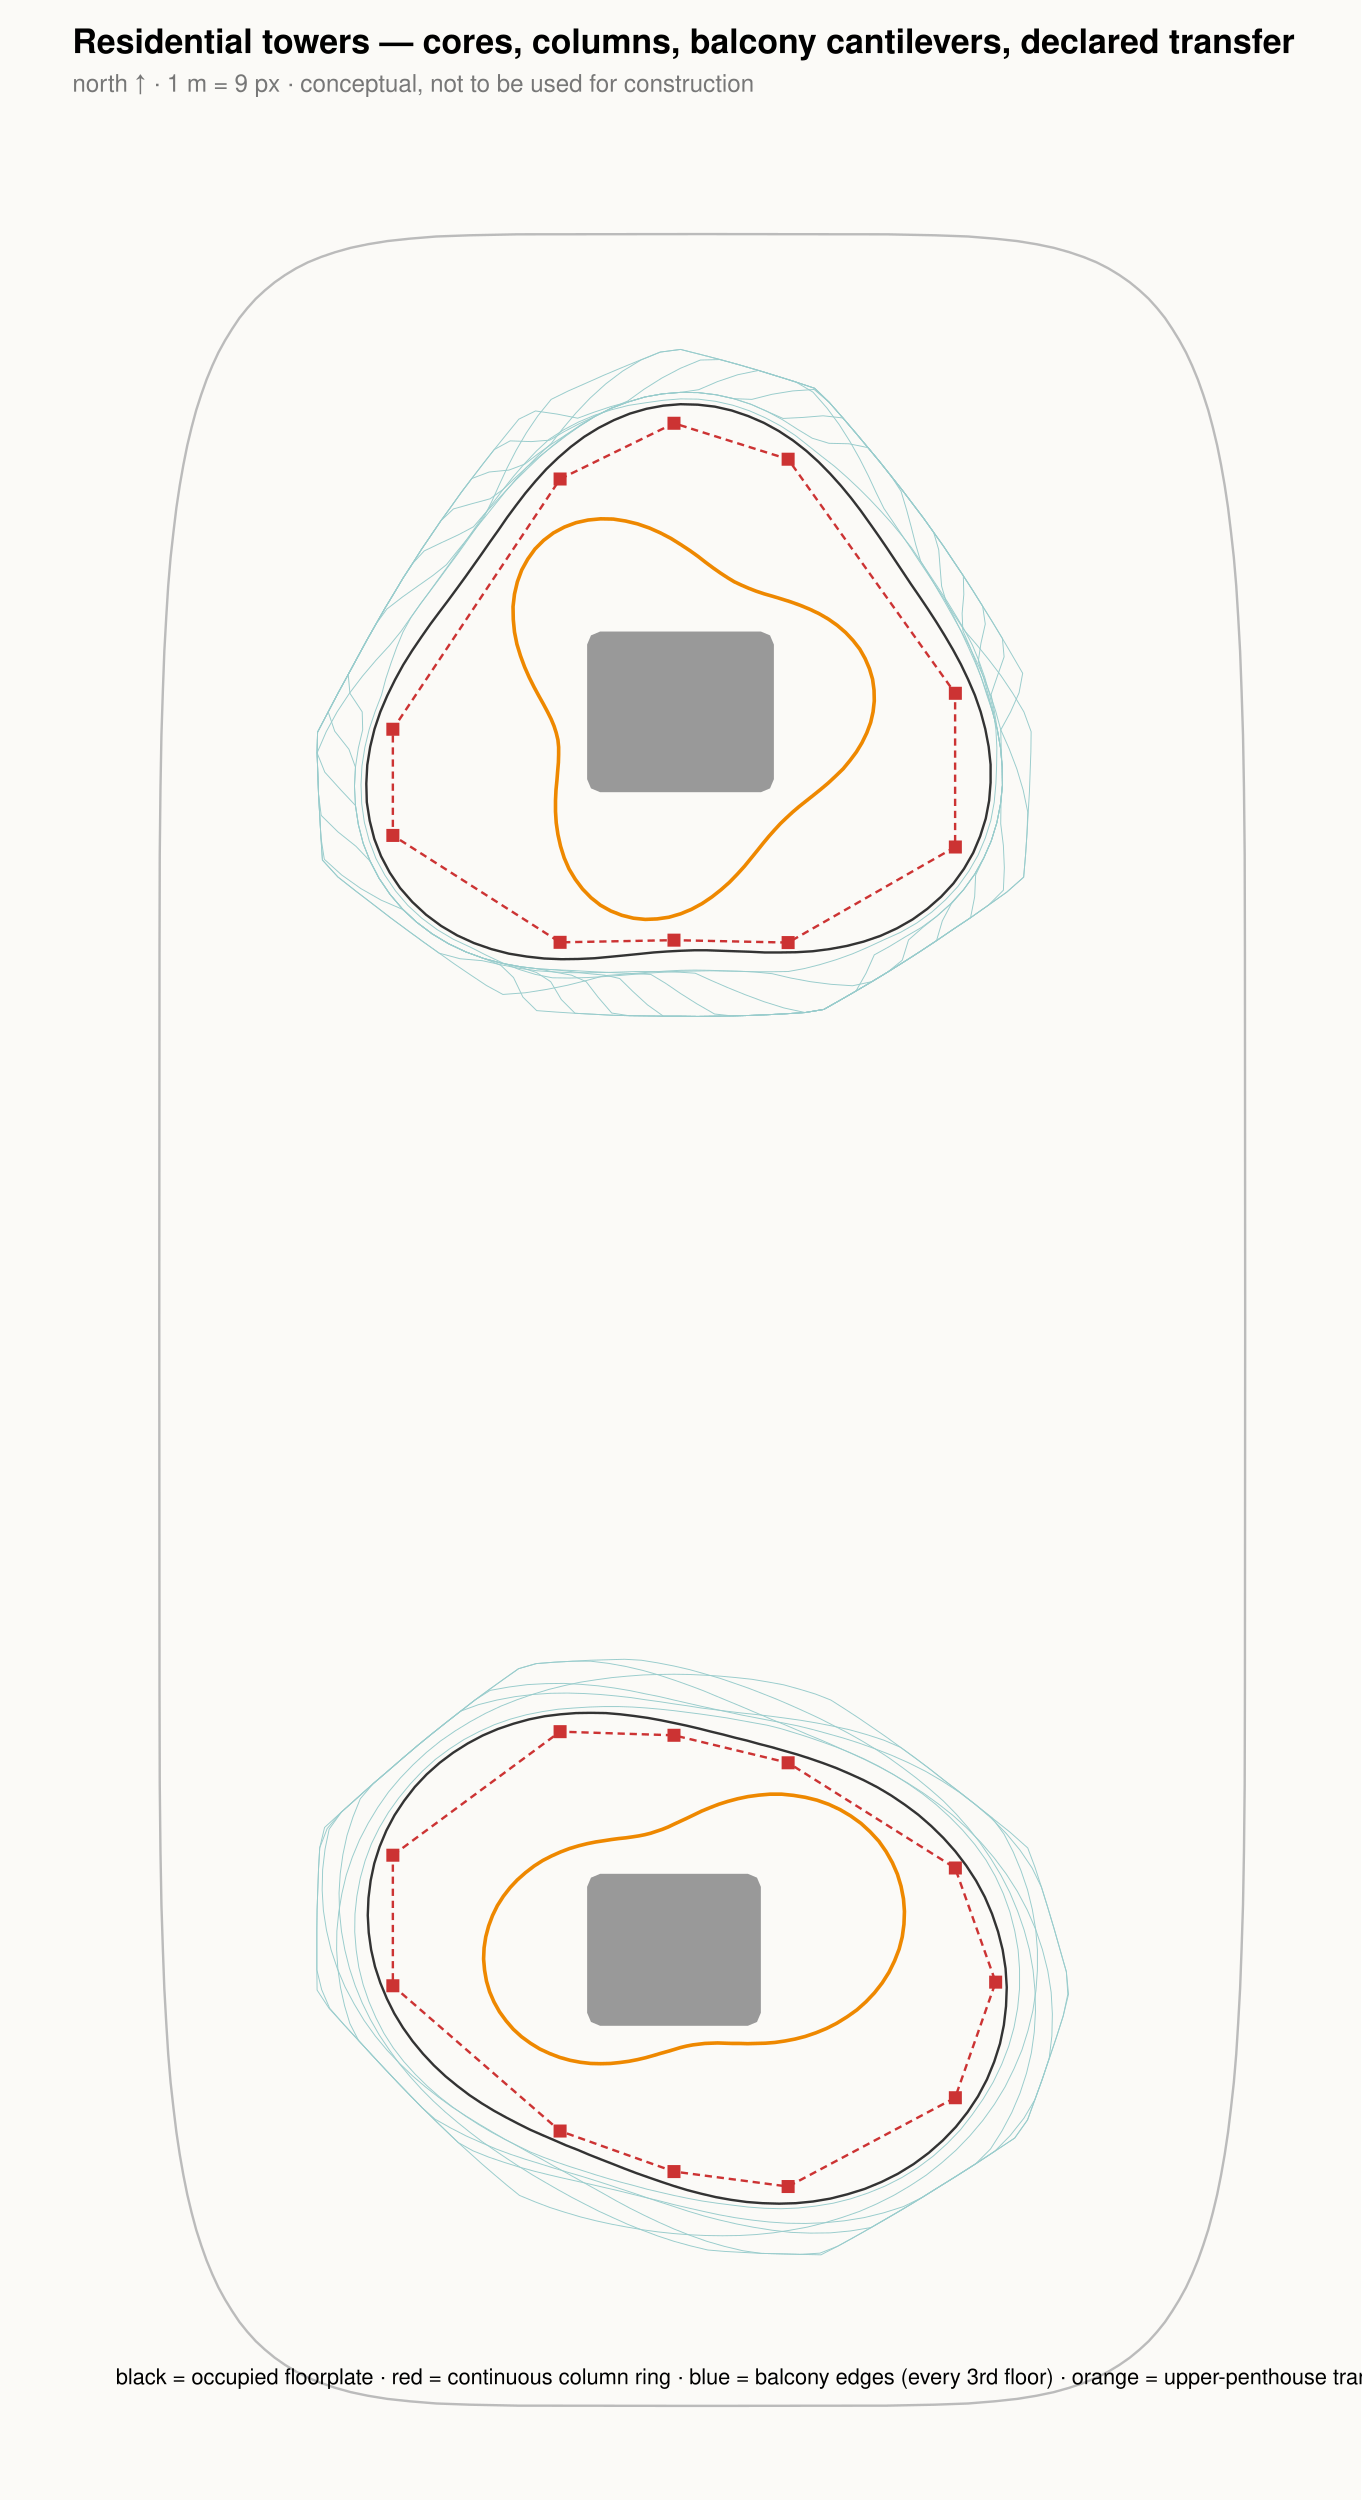
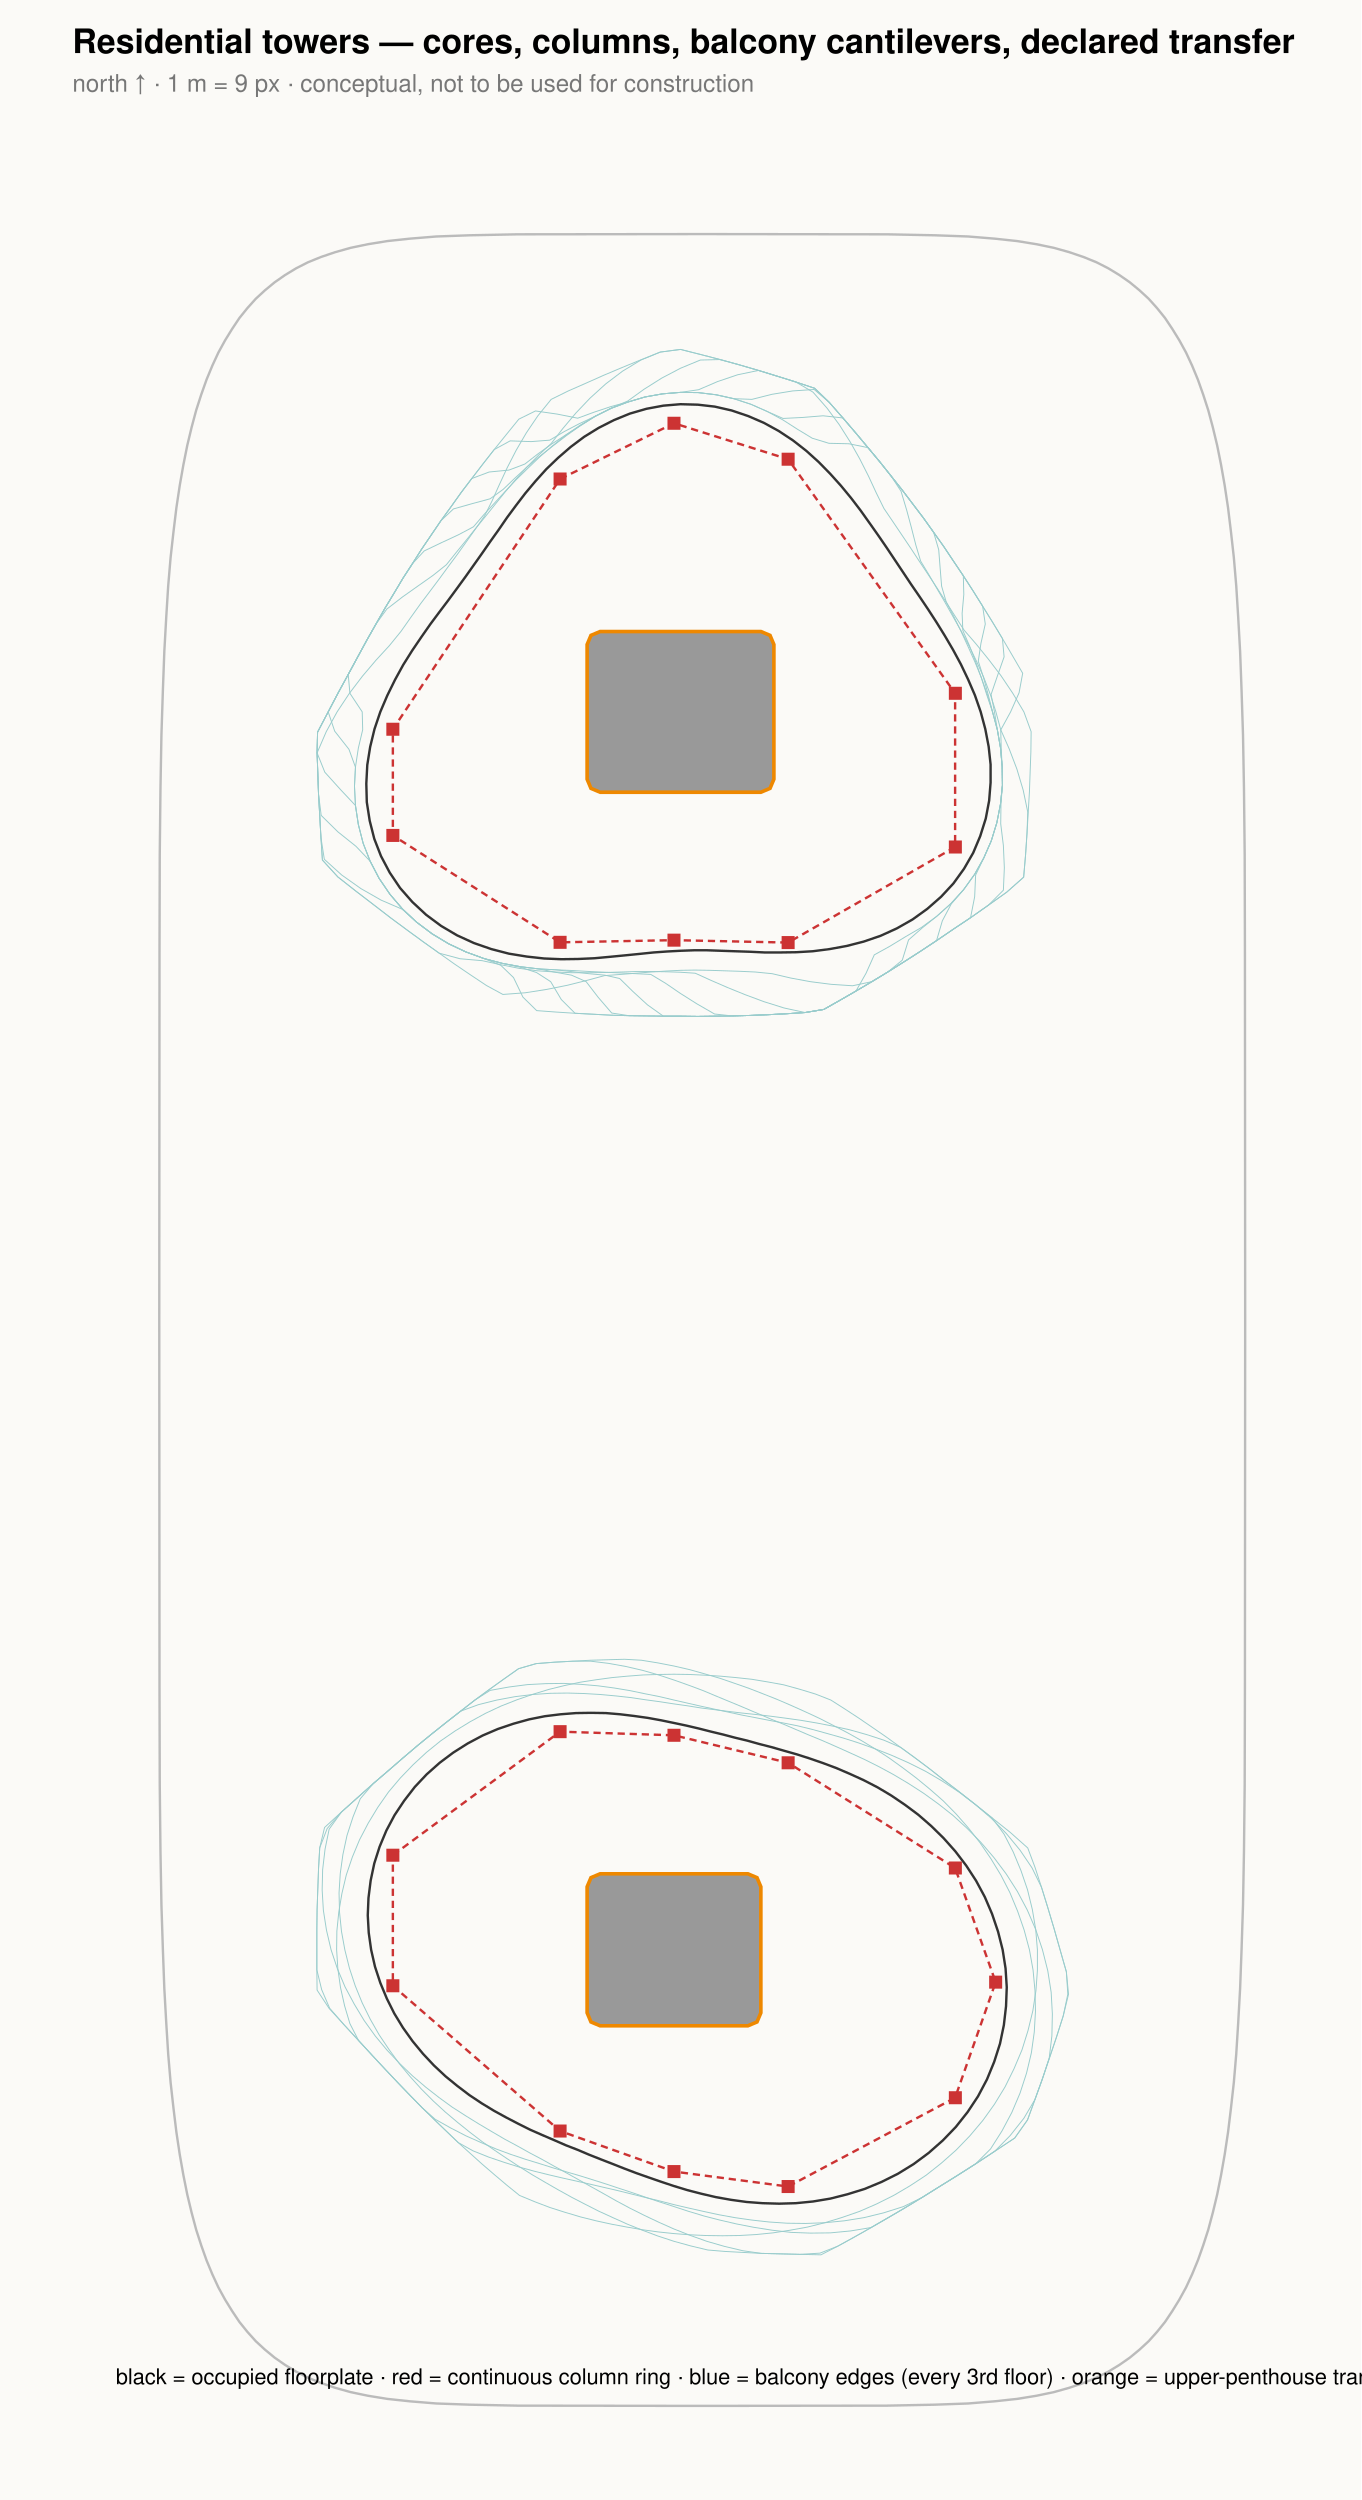
<svg xmlns="http://www.w3.org/2000/svg" width="564" height="1036" viewBox="0 0 564 1036">
  <rect width="100%" height="100%" fill="#fbfaf7" />
  <text x="30" y="22" font-size="14" font-family="Helvetica, Arial" font-weight="bold">Residential towers — cores, columns, balcony cantilevers, declared transfer</text>
  <polygon points="516,547 515.9,699.9 515.8,739.6 515.5,767.4 515.1,789.5 514.5,808 513.9,824.1 513.1,838.4 512.3,851.2 511.3,863 510.1,873.7 508.9,883.6 507.5,892.9 506,901.4 504.4,909.4 502.6,916.9 500.7,924 498.6,930.5 496.4,936.7 494,942.5 491.5,947.9 488.7,953 485.8,957.7 482.8,962.2 479.5,966.3 476,970.2 472.2,973.7 468.2,977 463.9,980 459.3,982.8 454.4,985.3 449,987.5 443.1,989.5 436.7,991.3 429.5,992.8 421.5,994.1 412.2,995.1 401.2,996 387.3,996.5 367.5,996.9 291,997 214.5,996.9 194.7,996.5 180.8,996 169.8,995.1 160.5,994.1 152.5,992.8 145.3,991.3 138.9,989.5 133,987.5 127.6,985.3 122.7,982.8 118.1,980 113.8,977 109.8,973.7 106,970.2 102.5,966.3 99.2,962.2 96.2,957.7 93.3,953 90.5,947.9 88,942.5 85.6,936.7 83.4,930.5 81.3,924 79.4,916.9 77.6,909.4 76,901.4 74.5,892.9 73.1,883.6 71.9,873.7 70.7,863 69.7,851.2 68.9,838.4 68.1,824.1 67.5,808 66.9,789.5 66.5,767.4 66.2,739.6 66.1,699.9 66,547 66.1,394.1 66.2,354.4 66.5,326.6 66.9,304.5 67.5,286 68.1,269.9 68.9,255.6 69.7,242.8 70.7,231 71.9,220.3 73.1,210.4 74.5,201.1 76,192.6 77.6,184.6 79.4,177.1 81.3,170 83.4,163.5 85.6,157.3 88,151.5 90.5,146.1 93.3,141 96.2,136.3 99.2,131.8 102.5,127.7 106,123.8 109.8,120.3 113.8,117 118.1,114 122.7,111.2 127.6,108.7 133,106.5 138.9,104.5 145.3,102.7 152.5,101.2 160.5,99.9 169.8,98.9 180.8,98 194.7,97.5 214.5,97.1 291,97 367.5,97.1 387.3,97.5 401.2,98 412.2,98.9 421.5,99.9 429.5,101.2 436.7,102.7 443.1,104.5 449,106.5 454.4,108.7 459.3,111.2 463.9,114 468.2,117 472.2,120.3 476,123.8 479.5,127.7 482.8,131.8 485.8,136.3 488.7,141 491.5,146.1 494,151.5 496.4,157.3 498.6,163.5 500.7,170 502.6,177.1 504.4,184.6 506,192.6 507.5,201.1 508.9,210.4 510.1,220.3 511.3,231 512.3,242.8 513.1,255.6 513.9,269.9 514.5,286 515.1,304.5 515.5,326.6 515.8,354.4 515.9,394.1" fill="none" stroke="#bbb" />
  <polygon points="424.3,295 427.3,303.2 427.2,311.4 426.9,319.6 426.6,328 426.1,336.5 425.6,345.2 425,354.2 424.2,363.5 417.2,369.7 409.6,375.1 402.2,380.3 395,385.1 388.1,389.8 381.3,394.3 374.6,398.6 367.9,402.8 361.3,406.8 353.3,408.5 344.4,407.9 335.8,406.8 327.7,405.3 320,403.5 313,402.8 306.5,402.5 300.2,402.3 294.1,402.1 288,402 282,402.1 276,402.4 269.9,402.8 263.6,403.3 257.2,403.8 250.5,404.3 243.1,406.3 235.1,408.3 226.6,410 217.7,411.4 208.4,412.1 201.6,408.4 195,404 188.5,399.6 182,395 175.4,390.3 168.7,385.4 161.8,380.3 154.8,374.9 147.5,369.3 140,363.4 133.6,356.4 133,347.1 132.5,338.1 132,329.2 131.7,320.5 131.4,312 135.2,303.2 139.7,295 144.8,287.3 150.2,280.2 155.8,273.6 161.4,267.5 166.2,261.6 170.2,255.9 174.2,250.3 178.2,245 182.1,239.8 185.9,234.6 189.7,229.5 193.4,224.3 197.1,219.1 200.8,213.8 203.9,207.6 206.9,200.9 210.2,193.8 213.9,186.6 218.1,179.4 222.9,172.3 228.4,165.5 235.5,162 242.8,158.8 250.2,155.5 257.8,152.3 265.6,149.1 273.6,145.9 282,144.8 290.3,146.9 298.4,149 306.4,151.2 314.3,153.5 322.1,155.9 329.8,158.3 336.9,162.5 342.7,169.1 347.8,176 352.3,183.1 356.3,190.2 359.9,197.3 363.1,204.2 366.3,210.7 370.1,216.3 373.8,221.8 377.5,227.3 381.1,232.8 384.7,238.2 388.4,243.8 392,249.4 395.7,255.2 399.5,261.1 404.6,267 409.7,273.3 414.8,280 419.7,287.3" fill="none" stroke="#9cc" stroke-width="0.4" />
  <polygon points="412.7,295 414.7,302.4 418.2,310.3 421.4,318.7 424,327.4 425.9,336.5 425.6,345.2 425,354.2 424.2,363.5 417.2,369.7 409.6,375.1 402.2,380.3 395,385.1 388.1,389.8 381.3,394.3 374.6,398.6 367.9,402.8 361.3,406.8 354.7,410.7 348.1,414.5 341.4,418.3 333.6,419.6 324.9,417.7 316.6,415.1 308.8,412.2 301.4,409.2 294.5,406.2 288.1,403.3 282,402.9 276,402.7 269.9,402.6 263.7,402.6 257.4,402.8 250.9,403 244.2,403.1 237.2,403.1 230.1,402.8 222.7,402.3 215.2,401.3 207.6,399.8 199.8,398.1 190.6,397.3 182,395 175.4,390.3 168.7,385.4 161.8,380.3 154.8,374.9 147.5,369.3 140,363.4 133.6,356.4 133,347.1 132.5,338.1 132,329.2 131.7,320.5 131.4,312 131.6,303.4 136,295 140.2,287 144.3,279.5 148.2,272.3 152,265.3 155.8,258.6 160.3,252.4 166.9,247.3 173.4,242.7 179.5,238.4 185,234 189,229 193,224.1 197,219.1 201.1,214.1 205.2,209 209.3,203.9 213.7,198.7 218.3,193.6 223.2,188.6 228.4,183.8 233.3,177.5 238.7,171.1 244.5,165 251,159.1 258,153.8 265.6,149.2 273.6,145.9 282,144.8 290.3,146.9 298.4,149 306.4,151.2 314.3,153.5 322.1,155.9 329.8,158.3 337.6,160.9 343.7,166.8 349.3,173.2 354.6,179.4 359.7,185.5 364.6,191.4 369.3,197.3 373.4,203.6 375.7,211.3 377.7,218.7 379.5,225.8 381.5,232.5 384.9,238.1 388.2,243.8 391.6,249.6 394.9,255.5 398.3,261.5 401.6,267.7 404.7,274.1 407.7,280.8 410.4,287.8" fill="none" stroke="#9cc" stroke-width="0.4" />
  <polygon points="411.3,295 413.3,302.4 414.6,309.9 415.3,317.7 415.4,325.4 414.8,333.3 414.7,341.4 415.8,350.4 416.2,359.6 415.8,368.9 409.6,375.1 402.2,380.3 395,385.1 388.1,389.8 381.3,394.3 374.6,398.6 367.9,402.8 361.3,406.8 354.7,410.7 348.1,414.5 341.4,418.3 333.6,419.6 325.8,420.1 318.1,420.5 310.7,420.8 303.4,421 296.1,420.2 288.8,416 282,411.7 275.7,407.4 269.7,403.8 263.6,403.5 257.3,403.2 250.9,402.9 244.4,402.6 237.6,402.2 230.5,401.9 223.1,401.5 215.6,400.6 208.1,399.2 200.5,397.2 193.1,394.5 185.9,391.1 179.1,387 172.7,382.2 166.7,376.8 157.9,373 149.5,368.2 141.6,362.6 134.4,356.1 133,347.1 132.5,338.1 132,329.2 131.7,320.5 131.4,312 131.6,303.4 136,295 140.2,287 144.3,279.5 148.2,272.3 152,265.3 155.8,258.6 159.5,252.1 163.3,245.8 167,239.6 170.9,233.6 175.8,228.3 183.1,224.8 190,221.6 196.2,218.3 200.4,213.4 204.8,208.6 209.2,203.8 213.8,198.9 218.6,194.2 223.6,189.4 228.9,184.8 234.5,180.3 240.4,176.2 246.7,172.4 253.3,169.1 260.1,166.2 266.9,161.3 274.2,156.7 282,152.6 290.2,149.2 298.4,149 306.4,151.2 314.3,153.5 322.1,155.9 329.8,158.3 337.6,160.9 343.7,166.8 349.3,173.2 354.6,179.4 359.7,185.5 364.6,191.4 369.3,197.3 373.9,203.1 378.3,208.9 382.7,214.7 386.9,220.6 389,227.8 389.6,235.5 390.2,242.9 392.1,249.4 395.2,255.4 398.2,261.5 401.1,267.8 404,274.3 406.7,280.9 409.2,287.9" fill="none" stroke="#9cc" stroke-width="0.4" />
  <polygon points="411.3,295 413.3,302.4 414.6,309.9 415.3,317.7 415.4,325.4 414.6,333.2 413.1,340.9 410.8,348.4 407.7,355.5 404.3,362.6 403.9,371.6 402.2,380.3 395,385.1 388.1,389.8 381.3,394.3 374.6,398.6 367.9,402.8 361.3,406.8 354.7,410.7 348.1,414.5 341.4,418.3 333.6,419.6 325.8,420.1 318.1,420.5 310.7,420.8 303.4,421 296.2,421.1 289.1,421.2 282,421.1 274.9,421.1 268.3,416.4 262.3,410.9 256.8,405.5 250.6,404.1 244,403.5 237.4,402.7 230.5,401.9 223.1,401.5 215.6,400.6 208.1,399.2 200.5,397.2 193.1,394.5 185.9,391.1 179.1,387 172.7,382.2 166.8,376.7 161.6,370.6 157.1,364 153.4,356.9 147.5,350.7 140,344.7 133.1,337.9 132,329.2 131.7,320.5 131.4,312 131.6,303.4 136,295 140.2,287 144.3,279.5 148.2,272.3 152,265.3 155.8,258.6 159.5,252.1 163.3,245.8 167,239.6 170.9,233.6 174.7,227.6 178.7,221.7 182.7,215.8 187.9,210.9 195.7,208.7 203.1,206.7 208.5,202.8 213.3,198.2 218.3,193.6 223.5,189.2 229,184.9 234.6,180.6 240.5,176.4 246.7,172.5 253.3,169.2 260.2,166.6 267.3,164.5 274.6,163.2 282,162.6 289.5,161.5 297.4,158.1 305.7,155.3 314.3,153.5 322.1,155.9 329.8,158.3 337.6,160.9 343.7,166.8 349.3,173.2 354.6,179.4 359.7,185.5 364.6,191.4 369.3,197.3 373.9,203.1 378.3,208.9 382.7,214.7 386.9,220.6 391.1,226.5 395.1,232.5 399.2,238.6 399.4,246.4 398.7,254.2 399,261.3 401.8,267.7 404.3,274.2 406.7,281 408.9,287.9" fill="none" stroke="#9cc" stroke-width="0.4" />
  <polygon points="411.3,295 413.3,302.4 414.6,309.9 415.3,317.7 415.4,325.4 414.6,333.2 413.1,340.9 410.8,348.4 407.7,355.5 403.9,362.3 399.3,368.7 394.2,374.6 390.5,381.6 388.1,389.8 381.3,394.3 374.6,398.6 367.9,402.8 361.3,406.8 354.7,410.7 348.1,414.5 341.4,418.3 333.6,419.6 325.8,420.1 318.1,420.5 310.7,420.8 303.4,421 296.2,421.1 289.1,421.2 282,421.1 274.9,421.1 267.8,421 260.6,420.9 253.5,419.8 247.9,413.3 242.9,406.8 236.8,404.1 230.1,402.9 223.1,401.5 215.6,400.6 208.1,399.2 200.5,397.2 193.1,394.5 185.9,391.1 179.1,387 172.7,382.2 166.8,376.7 161.6,370.6 157.1,364 153.4,356.9 150.5,349.5 148.5,341.7 147.3,333.8 141.1,327.2 134.6,320 131.4,312 131.6,303.4 136,295 140.2,287 144.3,279.5 148.2,272.3 152,265.3 155.8,258.6 159.5,252.1 163.3,245.8 167,239.6 170.9,233.6 174.7,227.6 178.7,221.7 182.7,215.8 186.9,210 191.1,204.1 195.5,198.3 202.7,195.6 210.9,194.8 217.5,192.3 222.9,188.1 228.6,184 234.5,180.2 240.5,176.4 246.7,172.5 253.3,169.2 260.2,166.6 267.3,164.5 274.6,163.2 282,162.6 289.4,162.7 296.8,163.6 304,165.2 311.6,165.5 319.9,163.4 328.5,162 337.4,161.4 343.7,166.8 349.3,173.2 354.6,179.4 359.7,185.5 364.6,191.4 369.3,197.3 373.9,203.1 378.3,208.9 382.7,214.7 386.9,220.6 391.1,226.5 395.1,232.5 399.2,238.6 403.2,244.8 407.2,251.2 408.3,258.6 406.5,266.6 405.4,274 407.6,280.9 409.5,287.8" fill="none" stroke="#9cc" stroke-width="0.4" />
  <polygon points="412.1,295 413.3,302.4 414.6,309.9 415.3,317.7 415.4,325.4 414.6,333.2 413.1,340.9 410.8,348.4 407.7,355.5 403.9,362.3 399.3,368.7 394,374.5 388.2,379.7 382.2,384.5 376.5,389.5 373.9,397.9 367.9,402.8 361.3,406.8 354.7,410.7 348.1,414.5 341.4,418.3 333.6,419.6 325.8,420.1 318.1,420.5 310.7,420.8 303.4,421 296.2,421.1 289.1,421.2 282,421.1 274.9,421.1 267.8,421 260.6,420.9 253.3,420.7 245.9,420.3 238.3,419.9 232.6,414.2 228.2,406.8 222.3,403 215.5,400.8 208.1,399.2 200.5,397.2 193.1,394.5 185.9,391.1 179.1,387 172.7,382.2 166.8,376.7 161.6,370.6 157.1,364 153.4,356.9 150.5,349.5 148.5,341.7 147.3,333.8 146.9,325.8 147.3,317.9 144.6,310.5 138.7,303 136,295 140.2,287 144.3,279.5 148.2,272.3 152,265.3 155.8,258.6 159.5,252.1 163.3,245.8 167,239.6 170.9,233.6 174.7,227.6 178.7,221.7 182.7,215.8 186.9,210 191.1,204.1 195.5,198.3 200.1,192.3 204.8,186.3 211.4,182.7 220.1,183 227.8,182.4 233.9,178.8 240.2,175.5 246.7,172.5 253.3,169.2 260.2,166.6 267.3,164.5 274.6,163.2 282,162.6 289.4,162.7 296.8,163.6 304,165.2 311.1,167.5 317.9,170.5 324.5,173.4 332.5,173 341.1,172.3 349.3,173.2 354.6,179.4 359.7,185.5 364.6,191.4 369.3,197.3 373.9,203.1 378.3,208.9 382.7,214.7 386.9,220.6 391.1,226.5 395.1,232.5 399.2,238.6 403.2,244.8 407.2,251.2 411.3,257.8 415.4,264.6 416.1,272.2 413.3,280.2 410.7,287.8" fill="none" stroke="#9cc" stroke-width="0.4" />
  <polygon points="418.8,295 414.7,302.5 414.9,310 415.3,317.7 415.4,325.4 414.6,333.2 413.1,340.9 410.8,348.4 407.7,355.5 403.9,362.3 399.3,368.7 394,374.5 388.2,379.7 381.9,384.3 375.2,388.2 368.8,392.1 362.3,395.7 358.9,403.3 354.7,410.7 348.1,414.5 341.4,418.3 333.6,419.6 325.8,420.1 318.1,420.5 310.7,420.8 303.4,421 296.2,421.1 289.1,421.2 282,421.1 274.9,421.1 267.8,421 260.6,420.9 253.3,420.7 245.9,420.3 238.3,419.9 230.5,419.4 222.4,418.8 216.7,413.2 212.8,405.1 207.5,400 200.5,397.2 193.1,394.5 185.9,391.1 179.1,387 172.7,382.2 166.8,376.7 161.6,370.6 157.1,364 153.4,356.9 150.5,349.5 148.5,341.7 147.3,333.8 146.9,325.8 147.3,317.9 148.5,310 150.3,302.4 150.1,295 145,287.3 144.3,279.5 148.2,272.3 152,265.3 155.8,258.6 159.5,252.1 163.3,245.8 167,239.6 170.9,233.6 174.7,227.6 178.7,221.7 182.7,215.8 186.9,210 191.1,204.1 195.5,198.3 200.1,192.3 204.8,186.3 209.8,180.1 215,173.7 221.9,170.3 230.9,171.6 239.4,173.3 246.2,170.8 253.1,168.5 260.2,166.6 267.3,164.5 274.6,163.2 282,162.6 289.4,162.7 296.8,163.6 304,165.2 311.1,167.5 317.9,170.5 324.4,174 330.5,177.9 336.6,181.6 343.5,183.7 351.8,183.9 359.7,185.5 364.6,191.4 369.3,197.3 373.9,203.1 378.3,208.9 382.7,214.7 386.9,220.6 391.1,226.5 395.1,232.5 399.2,238.6 403.2,244.8 407.2,251.2 411.3,257.8 415.4,264.6 419.5,271.6 423.8,279 422.3,287.1" fill="none" stroke="#9cc" stroke-width="0.4" />
-   <polygon points="411.7,295 412.7,302.3 413.1,309.8 413,317.3 412.7,324.8 412,332.5 410.6,340 408.3,347.3 405.3,354.4 401.5,361 397,367.3 391.8,372.9 386.1,378 379.9,382.5 373.3,386.3 366.4,389.4 359.7,392.5 353.2,395.3 346.5,397.7 339.9,399.7 333.2,401.4 326.6,402.6 319.7,402.7 313,402.7 306.5,402.5 300.2,402.4 294.1,402.3 288,402.4 282,402.5 275.9,402.8 269.8,403.2 263.5,403.7 257.1,404.2 250.4,404.7 243.5,405.1 236.3,405.3 228.9,405.2 221.9,403.8 215,401.7 208.2,399 201.6,395.9 194.9,392.5 187.8,389.2 181.1,385.2 174.8,380.5 169,375.2 163.9,369.2 159.5,362.7 155.8,355.8 153,348.4 151,340.8 149.9,333.1 149.6,325.2 150,317.4 151.2,309.7 153,302.2 155.4,295 158.1,288 159.9,281.2 162.1,274.6 164.4,268.2 167,261.9 170.3,255.9 174.2,250.3 178.1,245 181.9,239.7 185.7,234.5 189.4,229.3 193.1,224.1 196.8,218.8 200.5,213.5 204.4,208.2 208.5,202.8 212.8,197.4 217.4,192.1 222.3,186.9 227.6,182 233.6,178.1 239.9,174.8 246.6,172 253.4,169.8 260.4,168 267.6,166.9 274.7,165.9 282,165.3 289.3,165.4 296.5,166.3 303.6,167.9 310.5,170.2 317.1,173.1 323.5,176.5 329.5,180.4 335.1,184.8 340.5,189.1 345.9,193.3 351,197.8 355.9,202.4 360.6,207.1 365.1,211.9 369.5,216.8 373.7,221.9 377.8,227.1 381.4,232.5 385.1,238 388.8,243.6 392.5,249.2 396.1,255.1 399.7,261.1 403,267.4 405.7,274 408.1,280.8 410.1,287.8" fill="none" stroke="#9cc" stroke-width="0.4" />
  <polygon points="406.4,295 408.3,302.1 409.7,309.4 410.5,316.8 410.5,324.3 409.9,331.8 408.5,339.2 406.2,346.5 403.3,353.4 399.5,360 395.1,366.1 390,371.6 384.3,376.6 378.2,381 371.7,384.7 364.9,387.8 357.9,390.2 350.9,392 343.8,393.3 336.8,394.2 330,394.6 323.3,394.7 316.9,394.7 310.7,394.4 304.6,394.2 298.8,394 293.1,393.8 287.5,393.8 282,394 276.4,394.3 270.8,394.7 265,395.3 259,395.9 252.8,396.5 246.3,397.1 239.6,397.4 232.7,397.5 225.5,397.2 218.3,396.4 210.9,395.2 203.6,393.3 196.4,390.8 189.4,387.6 182.8,383.7 176.6,379.1 170.9,373.8 165.8,368 161.5,361.6 157.9,354.8 155.1,347.6 153.2,340.1 152,332.4 151.8,324.7 152.2,317 153.4,309.5 155.2,302.1 157.6,295 160.5,288.2 163.7,281.7 167.1,275.5 170.8,269.6 174.6,264 178.3,258.7 182.1,253.6 185.8,248.7 189.4,243.8 192.9,239 196.3,234.2 199.7,229.4 203.1,224.5 206.6,219.6 210.1,214.5 213.8,209.5 217.7,204.4 221.9,199.4 226.4,194.4 231.3,189.7 236.5,185.2 242.1,181 248.1,177.3 254.4,174.1 261,171.4 267.9,169.4 274.9,168.1 282,167.5 289.2,167.7 296.2,168.5 303.2,170.1 310,172.4 316.5,175.2 322.7,178.6 328.6,182.5 334.1,186.8 339.2,191.4 344,196.3 348.5,201.3 352.7,206.4 356.6,211.5 360.3,216.7 363.9,221.8 367.4,226.9 370.8,232 374.2,237.1 377.6,242.2 381.1,247.3 384.6,252.5 388.1,257.9 391.5,263.4 394.9,269.2 398.2,275.3 401.2,281.6 404,288.1" fill="none" stroke="#333" stroke-width="1" />
  <polygon points="232.1,198.5 279.3,175.4 326.6,190.3 395.8,287.3 395.8,351 326.6,390.6 279.3,389.6 232.1,390.5 162.8,346.2 162.8,302.2" fill="none" stroke="#c33" stroke-dasharray="3 2" />
  <rect x="229.4" y="195.8" width="5.4" height="5.4" fill="#c33" />
  <rect x="276.6" y="172.7" width="5.4" height="5.4" fill="#c33" />
  <rect x="323.9" y="187.6" width="5.4" height="5.4" fill="#c33" />
  <rect x="393.2" y="284.6" width="5.4" height="5.4" fill="#c33" />
  <rect x="393.2" y="348.3" width="5.4" height="5.4" fill="#c33" />
  <rect x="323.9" y="387.9" width="5.4" height="5.4" fill="#c33" />
  <rect x="276.6" y="386.9" width="5.4" height="5.4" fill="#c33" />
  <rect x="229.4" y="387.8" width="5.4" height="5.4" fill="#c33" />
  <rect x="160.1" y="343.5" width="5.4" height="5.4" fill="#c33" />
  <rect x="160.1" y="299.5" width="5.4" height="5.4" fill="#c33" />
  <polygon points="315.3,261.7 319.1,263.3 320.7,267.1 320.7,322.9 319.1,326.7 315.3,328.3 248.7,328.3 244.9,326.7 243.3,322.9 243.3,267.1 244.9,263.3 248.7,261.7" fill="#999" />
-   <polygon points="361.8,295 360.8,299.4 359.2,303.7 357.2,307.8 354.9,311.6 352.2,315.2 349.4,318.6 346.3,321.6 343.2,324.5 340.1,327.1 337,329.6 334.1,331.9 331.2,334.2 328.5,336.5 325.9,338.9 323.4,341.3 321,343.9 318.6,346.6 316.2,349.5 313.8,352.5 311.2,355.7 308.5,359 305.5,362.3 302.3,365.6 298.8,368.7 295,371.7 291,374.4 286.6,376.8 282,378.7 277.2,380.1 272.3,380.8 267.4,381 262.5,380.5 257.7,379.3 253.1,377.5 248.8,375.1 244.9,372 241.4,368.4 238.4,364.4 235.8,360.1 233.8,355.5 232.3,350.7 231.2,345.8 230.5,341 230.2,336.3 230.2,331.7 230.4,327.4 230.8,323.3 231.1,319.5 231.4,316 231.5,312.7 231.5,309.6 231.2,306.6 230.5,303.7 229.6,300.9 228.4,298 226.9,295 225.2,291.8 223.3,288.4 221.3,284.7 219.3,280.7 217.4,276.4 215.7,271.8 214.2,266.9 213.2,261.9 212.7,256.7 212.6,251.4 213.2,246.2 214.4,241.1 216.2,236.2 218.7,231.7 221.7,227.5 225.3,223.9 229.4,220.8 233.9,218.4 238.7,216.6 243.7,215.5 248.9,215 254.1,215.1 259.2,215.9 264.2,217.1 269.1,218.8 273.6,220.8 278,223.1 282,225.6 285.8,228.1 289.3,230.6 292.5,233.1 295.6,235.4 298.6,237.5 301.5,239.4 304.3,241.1 307.3,242.5 310.3,243.8 313.4,245 316.7,246.1 320.2,247.1 323.8,248.2 327.6,249.4 331.5,250.8 335.4,252.4 339.4,254.3 343.2,256.5 346.9,259.1 350.4,262.1 353.5,265.4 356.3,269 358.5,272.9 360.3,277.1 361.6,281.5 362.2,286 362.3,290.5" fill="none" stroke="#e80" stroke-width="1.5" />
+   <polygon points="315.3,261.7 319.1,263.3 320.7,267.1 320.7,322.9 319.1,326.7 315.3,328.3 248.7,328.3 244.9,326.7 243.3,322.9 243.3,267.1 244.9,263.3 248.7,261.7" fill="none" stroke="#e80" stroke-width="1.5" />
  <polygon points="432,808 434.2,816.7 435.6,825.6 436.1,834.6 435.9,843.7 434.8,852.8 432,861.4 428.9,870 425.8,878.5 420.5,886 412.2,891.5 404.3,896.7 396.6,901.6 389.2,906.2 382,910.7 374.9,915 367.9,919.1 361,923.1 354.1,927 347.2,930.8 340.2,934.4 331.6,934.2 323.4,934 315.5,933.8 307.8,932.7 300.2,930.9 292.9,928.8 285.9,926.3 279.3,923.7 273,920.9 266.9,918 261.1,915.1 255.5,912.1 250.2,909.1 245,906.2 239.8,903.3 234.8,900.5 229.7,897.7 224.7,894.9 219.6,892.2 214.4,889.3 209.2,886.5 203.9,883.4 198.5,880.2 193,876.8 187.4,873.2 181.9,869.2 176.4,864.9 170.9,860.2 165.6,855.1 160.4,849.6 155.5,843.7 150.9,837.3 146.8,830.5 143,823.4 139.8,815.8 137.2,808 135.3,799.9 134,791.6 133.5,783.2 133.7,774.8 134.7,766.3 136.4,758 141.5,750.9 148.2,744.9 154.7,739.1 161,733.7 167.1,728.4 173.1,723.3 179.1,718.4 185,713.7 190.9,709.1 196.8,704.5 202.8,700.1 208.8,695.8 214.9,691.5 222.2,689.4 229.9,688.8 237.4,688.4 244.8,688.4 252.2,689.3 259.4,690.6 266.3,692.2 272.9,694.1 279.3,696.2 285.5,698.4 291.4,700.6 297.1,703 302.7,705.3 308.2,707.6 313.6,709.9 319,712.2 324.4,714.4 329.8,716.7 335.2,719 340.8,721.3 346.5,723.8 352.3,726.4 358.2,729.1 364.2,732.1 370.3,735.4 376.5,739.1 382.7,743.1 388.8,747.5 394.9,752.3 400.8,757.7 406.5,763.5 411.9,769.8 417,776.6 421.6,783.8 425.7,791.5 429.2,799.6" fill="none" stroke="#9cc" stroke-width="0.4" />
  <polygon points="439.3,808 441.9,817.1 442.8,826.4 440.6,835.4 437.8,844.2 434.9,852.8 432,861.4 428.9,870 424.3,877.8 418.6,885 412.2,891.5 404.3,896.7 396.6,901.6 389.2,906.2 382,910.7 374.4,914.4 366.2,917 358,919 349.9,920.3 341.8,921.1 333.9,921.4 326.2,921.3 318.8,920.8 311.6,920 304.6,919 298,917.8 291.5,916.4 285.3,915 279.3,913.6 273.5,912.1 267.7,910.7 262.1,909.3 256.5,907.9 250.9,906.6 245.3,905.3 239.5,904 233.7,902.7 227.7,901.3 221.6,899.8 215.4,898.1 209,896.1 202.5,893.9 196,891.3 189.9,887.9 185,883.2 180,878.4 175,873.5 170,868.4 164.9,863.1 159.7,857.6 154.3,851.8 148.6,845.6 142.7,839.2 136.4,832.3 131.4,824.7 131.3,816.3 131.3,808 131.3,799.7 131.4,791.3 131.7,782.9 132,774.4 132.5,765.7 135.6,757.7 141.5,750.9 148.2,744.9 154.7,739.1 161,733.7 167.1,728.4 173.1,723.3 179.1,718.4 185,713.7 190.9,709.1 198.3,706.4 205.9,704.5 213.4,703.1 220.8,702.2 228.1,701.7 235.2,701.6 242.1,701.8 248.8,702.2 255.3,702.8 261.6,703.5 267.6,704.4 273.5,705.2 279.3,706.1 285,706.9 290.6,707.8 296.2,708.5 301.8,709.2 307.6,709.9 313.4,710.5 319.4,711.2 325.5,712 331.9,712.9 338.4,714 345.1,715.3 352,716.8 359.1,718.8 366.2,721.1 373.2,724.1 379.1,728.4 385.1,732.9 391.2,737.7 397.6,742.6 404.2,747.8 411.2,753.4 418.6,759.3 425.9,765.8 428.9,773.8 431.6,782.1 434.2,790.5 436.8,799.2" fill="none" stroke="#9cc" stroke-width="0.4" />
  <polygon points="429.9,808 429.9,816.5 429.3,824.9 428,833.3 426,841.5 423.5,849.5 420.2,857.3 416.5,864.8 412.1,872 407.3,878.7 401.9,885.1 396.2,891 390.1,896.4 383.8,901.4 377.1,905.8 370.3,909.8 363.3,913.3 356.2,916.4 349,918.9 341.8,921.1 334.6,922.9 327.4,924.2 320.3,925.3 313.3,926 306.3,926.4 299.4,926.5 292.6,926.4 285.9,926.1 279.3,925.6 272.7,924.9 266.2,924 259.8,922.9 253.4,921.7 247,920.3 240.6,918.7 234.2,916.8 227.9,914.8 221.6,912.4 215.3,909.8 210.1,905.6 204.9,901.2 199.9,896.9 194.9,892.4 189.9,887.9 185,883.2 180,878.4 175,873.5 170,868.4 164.9,863.1 159.7,857.6 154.3,851.8 148.6,845.6 145,838.6 142.8,831.2 141.1,823.6 140,815.8 139.5,808 139.6,800.2 140.4,792.3 141.7,784.6 143.5,777 146,769.6 149,762.4 152.6,755.5 156.6,748.9 161,742.6 165.9,736.8 171.2,731.3 176.7,726.2 182.5,721.5 188.6,717.3 194.8,713.5 201.2,710 207.6,707 214.2,704.4 220.8,702.1 227.4,700.1 233.9,698.5 240.5,697.1 247,696.1 253.6,695.2 260,694.6 266.5,694.1 272.9,693.9 279.3,693.8 285.7,693.9 292.1,694.2 298.6,694.6 305.1,695.2 311.6,695.9 318.2,697 324.8,698.2 331.3,700 337.9,702 344.3,704.5 350.1,708.2 355.9,712 361.6,715.9 367.4,719.9 373.2,724.1 379.1,728.4 385.1,732.9 391.2,737.7 397.6,742.6 404.2,747.8 411.2,753.4 416.1,760.1 419.9,767.5 423.1,775.2 425.8,783.1 427.8,791.3 429.2,799.6" fill="none" stroke="#9cc" stroke-width="0.4" />
  <polygon points="426.6,808 428.1,816.4 428.9,824.9 429.1,833.5 428.6,842.1 427.4,850.7 425.4,859.1 422.7,867.4 419.3,875.4 415.2,883.1 410.5,890.5 404.3,896.7 396.6,901.6 389.2,906.2 382,910.7 374.9,915 367.9,919.1 361,923.1 354.1,927 347.2,930.8 339.8,933.7 331.6,934.2 323.4,934 315.5,933.8 307.9,933.4 300.5,933 293.3,932.4 286.2,930.7 279.3,928.8 272.6,926.6 266.2,924.2 260,921.7 254,919 248.1,916.3 242.4,913.4 236.8,910.5 231.4,907.5 226,904.4 220.7,901.3 215.4,898 210.2,894.6 205,891.1 199.8,887.5 194.7,883.6 189.6,879.5 184.5,875.2 179.6,870.7 174.7,865.8 170,860.6 165.5,855.2 161.2,849.3 157.1,843.2 153.4,836.7 150.1,830 147.2,822.9 144.8,815.6 142.9,808 141.5,800.3 140.7,792.4 140.5,784.4 141,776.4 142.1,768.5 143.8,760.6 146.3,752.9 149.3,745.4 154.7,739.1 161,733.7 167.1,728.4 173.1,723.3 179.1,718.4 185,713.7 190.9,709.1 196.8,704.5 202.8,700.1 208.8,695.8 214.9,691.5 222.2,689.4 229.9,688.8 237.4,688.4 244.7,688 251.9,687.8 258.8,687.6 265.8,688 272.6,689.1 279.3,690.4 285.8,691.9 292.2,693.7 298.4,695.5 304.5,697.6 310.5,699.7 316.4,702 322.2,704.3 328,706.8 333.8,709.4 339.6,712.1 345.3,715 351.1,718 356.8,721.2 362.6,724.7 368.3,728.4 374,732.5 379.7,736.8 385.3,741.4 390.9,746.3 396.2,751.7 401.3,757.5 406.1,763.6 410.6,770.2 414.8,777.1 418.5,784.3 421.7,792 424.4,799.8" fill="none" stroke="#9cc" stroke-width="0.4" />
  <polygon points="439.3,808 441.9,817.1 442.5,826.4 440.6,835.4 437.8,844.2 434.9,852.8 432,861.4 428.9,870 425.8,878.5 420.5,886 412.2,891.5 404.3,896.7 396.6,901.6 389.2,906.2 382,910.7 374.9,915 367.9,919.1 360.9,923.1 352.5,924.5 344.1,925.3 335.9,925.4 327.8,925.1 320,924.2 312.4,923 305.2,921.6 298.3,920 291.7,918.3 285.4,916.4 279.3,914.4 273.4,912.5 267.7,910.6 262.2,908.7 256.7,906.9 251.3,905.1 245.9,903.4 240.5,901.7 235,900.1 229.3,898.4 223.6,896.6 217.7,894.8 211.7,892.8 205.5,890.5 199.4,887.9 193.1,885.1 186.7,881.8 180.3,878.2 175,873.5 170,868.4 164.9,863.1 159.7,857.6 154.3,851.8 148.6,845.6 142.7,839.2 136.6,832.2 133.3,824.5 131.3,816.3 131.3,808 131.3,799.7 131.4,791.3 131.7,782.9 132,774.4 132.5,765.7 134.5,757.3 141.5,750.9 148.2,744.9 154.7,739.1 161,733.7 167.1,728.4 173.1,723.3 179.1,718.4 185,713.7 190.9,709.1 196.8,704.5 203.1,700.5 210.9,699.1 218.6,698.1 226.2,697.7 233.6,697.6 240.8,698 247.8,698.6 254.5,699.5 261.1,700.6 267.3,701.9 273.4,703.1 279.3,704.5 285,705.8 290.7,707.1 296.2,708.3 301.8,709.5 307.3,710.7 313,711.8 318.7,712.9 324.6,714 330.6,715.2 336.7,716.7 342.9,718.4 349.3,720.2 355.9,722.3 362.6,724.7 369.5,727.4 376.5,730.5 383.5,734 390.5,738.1 397.5,742.7 404.2,747.8 410.8,753.5 417,759.8 422.7,766.7 427.7,774.1 431.6,782.1 434.2,790.5 436.8,799.2" fill="none" stroke="#9cc" stroke-width="0.4" />
-   <polygon points="421.9,808 422.5,816 422.5,824.1 421.7,832.2 420.2,840.2 418,848 415.1,855.5 411.6,862.8 407.5,869.7 402.9,876.3 398,882.6 392.5,888.3 386.6,893.6 380.3,898.3 373.7,902.4 366.8,905.9 359.7,908.8 352.5,911.2 345.3,913 338,914.2 330.8,915 323.7,915.3 316.8,915.1 310,914.6 303.4,913.8 297.1,913 291,912.1 285.1,911 279.3,909.8 273.7,908.5 268.1,907.2 262.7,905.7 257.3,904.3 252,902.8 246.7,901.2 241.4,899.5 236,897.8 230.7,896 225.3,894 219.8,891.8 214.5,889.2 209.1,886.5 203.7,883.6 198.3,880.4 192.9,876.9 187.5,873.1 182.2,869 177.1,864.5 172.1,859.6 167.4,854.4 163,848.7 159.1,842.6 155.8,836.2 152.9,829.5 150.5,822.5 148.7,815.3 147.6,808 147,800.6 147.1,793.1 147.9,785.7 149.3,778.3 151.3,771.1 153.9,764.1 157.2,757.4 161,751 165.3,745 170,739.3 175,734 180.4,729.1 186.2,724.8 192.2,720.9 198.5,717.6 204.9,714.7 211.5,712.4 218.1,710.6 224.7,709.3 231.3,708.3 237.8,707.8 244.1,707.4 250.3,707.2 256.3,707.2 262.2,707.4 268,707.8 273.7,708.3 279.3,708.9 284.8,709.6 290.3,710.3 295.8,711.1 301.2,711.9 306.7,712.9 312.2,713.9 317.8,714.9 323.4,716.3 329,718 334.7,719.8 340.5,721.8 346.3,723.9 352.3,726.3 358.3,729 364.3,732 370.3,735.4 376.3,739.2 382.2,743.3 388,747.9 393.6,753 398.9,758.4 404,764.4 408.6,770.8 412.5,777.6 415.8,784.8 418.5,792.3 420.5,800.1" fill="none" stroke="#9cc" stroke-width="0.4" />
  <polygon points="415.5,808 416.7,815.7 417.2,823.5 416.9,831.4 416,839.2 414.4,846.9 412,854.4 409,861.7 405.3,868.7 401,875.2 396.1,881.4 390.7,887 384.8,892.2 378.6,896.8 372.1,900.8 365.3,904.2 358.3,907.1 351.2,909.3 344.1,911.1 336.9,912.3 329.8,913 322.9,913.2 316,913 309.4,912.5 302.9,911.6 296.7,910.5 290.7,909.1 284.9,907.6 279.3,905.9 273.9,904.1 268.7,902.3 263.6,900.5 258.6,898.6 253.8,896.7 248.9,894.8 244.1,892.9 239.4,890.9 234.5,889 229.7,886.9 224.8,884.8 219.8,882.6 214.8,880.1 209.8,877.5 204.7,874.7 199.6,871.6 194.5,868.2 189.5,864.4 184.6,860.4 179.8,855.9 175.3,851.1 171,845.9 167,840.3 163.4,834.4 160.3,828.2 157.6,821.7 155.4,815 153.8,808 152.8,800.9 152.4,793.7 152.7,786.5 153.6,779.3 155.1,772.2 157.3,765.3 160.1,758.6 163.5,752.2 167.5,746.2 171.9,740.5 176.8,735.3 182.2,730.5 187.8,726.3 193.8,722.5 200,719.2 206.3,716.5 212.8,714.3 219.3,712.5 225.8,711.2 232.3,710.4 238.7,709.9 244.9,709.8 251.1,709.9 257,710.4 262.8,711.1 268.5,711.9 274,712.9 279.3,714 284.5,715.1 289.6,716.3 294.7,717.6 299.7,718.8 304.6,720.1 309.6,721.3 314.6,722.7 319.7,724 324.9,725.5 330.2,727 335.5,728.7 341,730.6 346.6,732.7 352.2,735.1 357.9,737.7 363.7,740.7 369.4,744.1 375,747.9 380.5,752 385.9,756.7 391,761.7 395.9,767.2 400.4,773.1 404.5,779.4 408.1,786.1 411.1,793.1 413.6,800.5" fill="none" stroke="#333" stroke-width="1" />
  <polygon points="162.8,768.8 232.1,717.6 279.3,719.1 326.6,730.5 395.8,774.1 412.6,821.4 395.8,869.3 326.6,906.1 279.3,899.9 232.1,883.1 162.8,822.9" fill="none" stroke="#c33" stroke-dasharray="3 2" />
  <rect x="160.1" y="766.1" width="5.4" height="5.4" fill="#c33" />
  <rect x="229.4" y="714.9" width="5.4" height="5.4" fill="#c33" />
  <rect x="276.6" y="716.4" width="5.4" height="5.4" fill="#c33" />
  <rect x="323.9" y="727.8" width="5.4" height="5.4" fill="#c33" />
  <rect x="393.2" y="771.4" width="5.4" height="5.4" fill="#c33" />
  <rect x="409.9" y="818.7" width="5.4" height="5.4" fill="#c33" />
  <rect x="393.2" y="866.6" width="5.4" height="5.4" fill="#c33" />
  <rect x="323.9" y="903.4" width="5.4" height="5.4" fill="#c33" />
  <rect x="276.6" y="897.2" width="5.4" height="5.4" fill="#c33" />
  <rect x="229.4" y="880.4" width="5.4" height="5.4" fill="#c33" />
  <rect x="160.1" y="820.2" width="5.4" height="5.4" fill="#c33" />
  <polygon points="309.9,776.5 313.7,778.1 315.3,781.9 315.3,834.1 313.7,837.9 309.9,839.5 248.7,839.5 244.9,837.9 243.3,834.1 243.3,781.9 244.9,778.1 248.7,776.5" fill="#999" />
-   <polygon points="373.9,802.6 372.6,807.7 370.7,812.6 368.4,817.3 365.6,821.7 362.4,825.8 358.9,829.5 355.1,832.9 351,835.8 346.8,838.4 342.5,840.6 338.1,842.4 333.7,843.9 329.4,845 325.2,845.8 321.1,846.4 317.2,846.7 313.4,846.8 309.8,846.9 306.5,846.8 303.3,846.8 300.3,846.7 297.4,846.6 294.7,846.7 292.1,846.8 289.6,847.1 287.1,847.4 284.5,847.9 282,848.5 279.4,849.3 276.7,850.1 273.8,850.9 270.8,851.8 267.6,852.7 264.2,853.5 260.6,854.2 256.9,854.7 253,855.1 248.9,855.2 244.8,855.1 240.5,854.6 236.3,853.8 232,852.6 227.8,851 223.7,849.1 219.8,846.7 216.1,844 212.7,840.9 209.7,837.4 207,833.7 204.7,829.6 202.9,825.4 201.6,821 200.8,816.4 200.4,811.8 200.6,807.2 201.3,802.6 202.5,798.1 204.1,793.8 206.1,789.7 208.6,785.8 211.4,782.2 214.4,779 217.8,776 221.3,773.3 224.9,771 228.6,769.1 232.4,767.4 236.1,766 239.8,764.9 243.4,764 246.9,763.3 250.2,762.8 253.4,762.3 256.4,761.9 259.3,761.6 262.1,761.2 264.7,760.8 267.2,760.3 269.6,759.7 272,758.9 274.4,758.1 276.9,757.1 279.4,755.9 282,754.7 284.8,753.4 287.7,752 290.8,750.5 294.2,749.1 297.8,747.7 301.6,746.5 305.7,745.4 310,744.5 314.5,743.9 319.1,743.5 323.9,743.5 328.8,744 333.7,744.8 338.6,746 343.4,747.7 348.1,749.9 352.5,752.5 356.8,755.6 360.6,759.1 364.2,763 367.2,767.3 369.8,771.9 371.9,776.7 373.4,781.7 374.4,786.9 374.8,792.1 374.6,797.4" fill="none" stroke="#e80" stroke-width="1.5" />
+   <polygon points="309.9,776.5 313.7,778.1 315.3,781.9 315.3,834.1 313.7,837.9 309.9,839.5 248.7,839.5 244.9,837.9 243.3,834.1 243.3,781.9 244.9,778.1 248.7,776.5" fill="none" stroke="#e80" stroke-width="1.5" />
  <text x="48" y="988" font-size="9" font-family="Helvetica, Arial">black = occupied floorplate · red = continuous column ring · blue = balcony edges (every 3rd floor) · orange = upper-penthouse transfer line</text>
  <text x="30" y="38" font-size="10" font-family="Helvetica, Arial" fill="#777">north ↑ · 1 m = 9 px · conceptual, not to be used for construction</text>
</svg>
